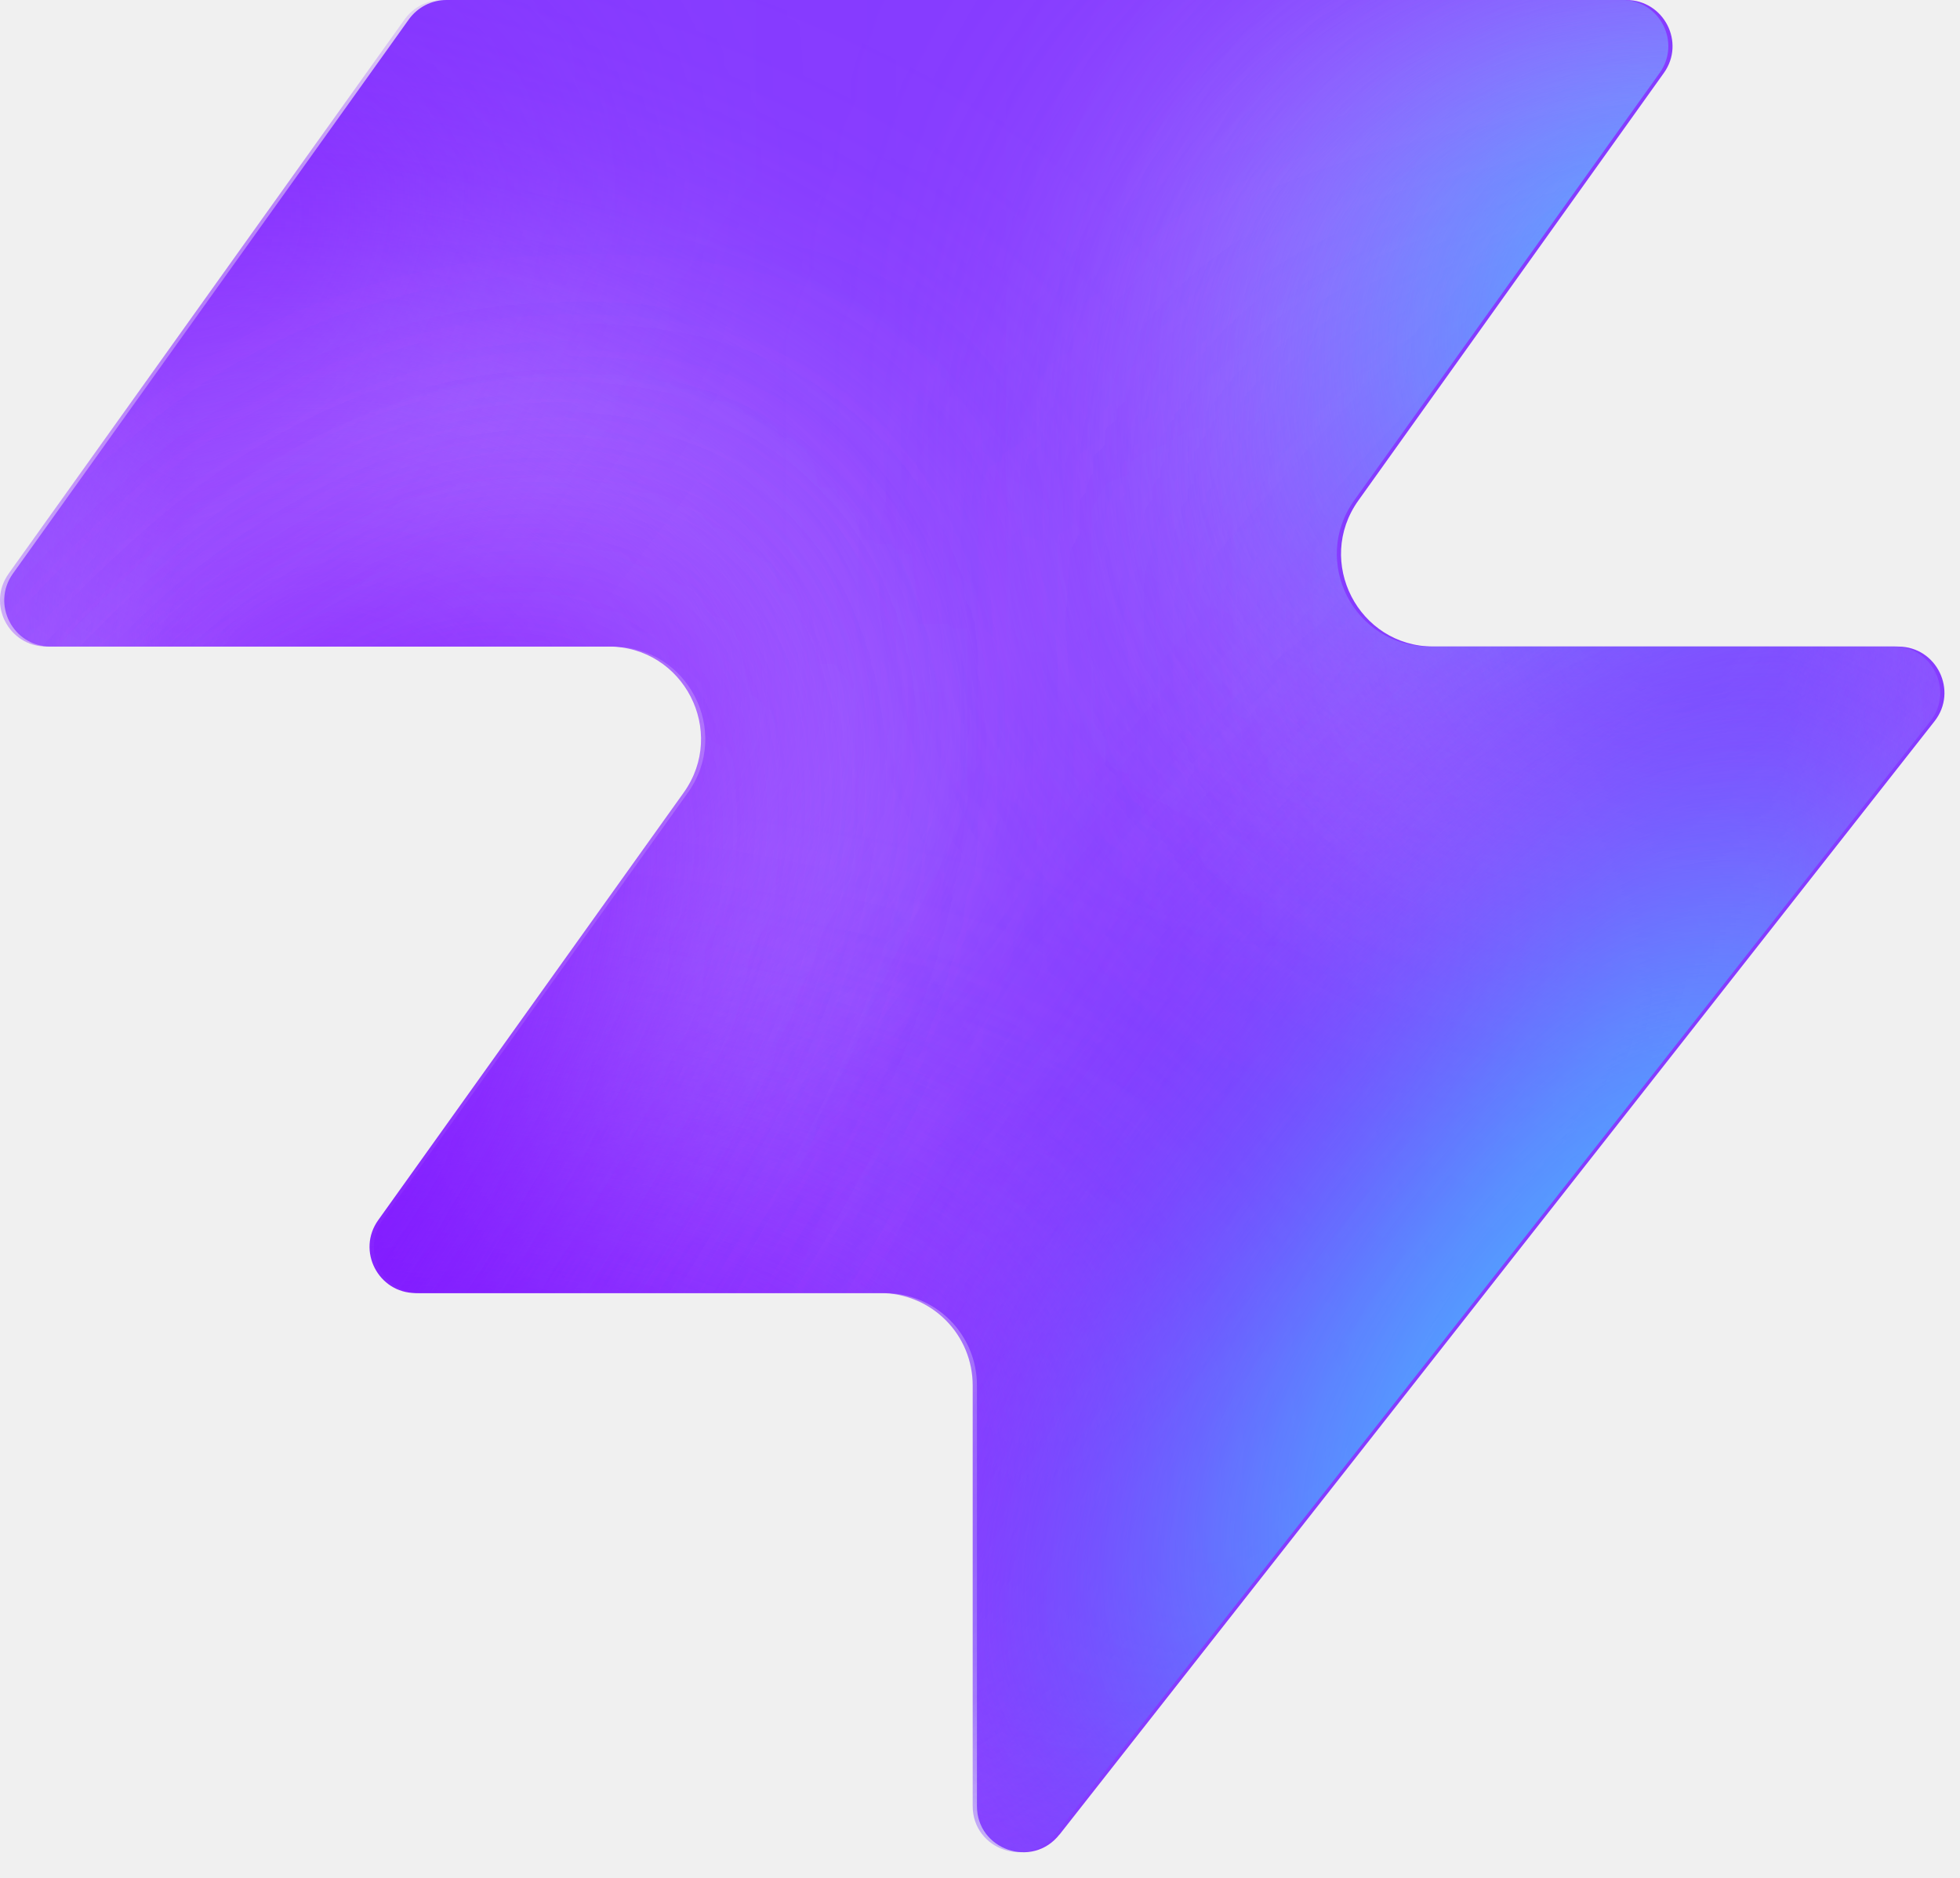
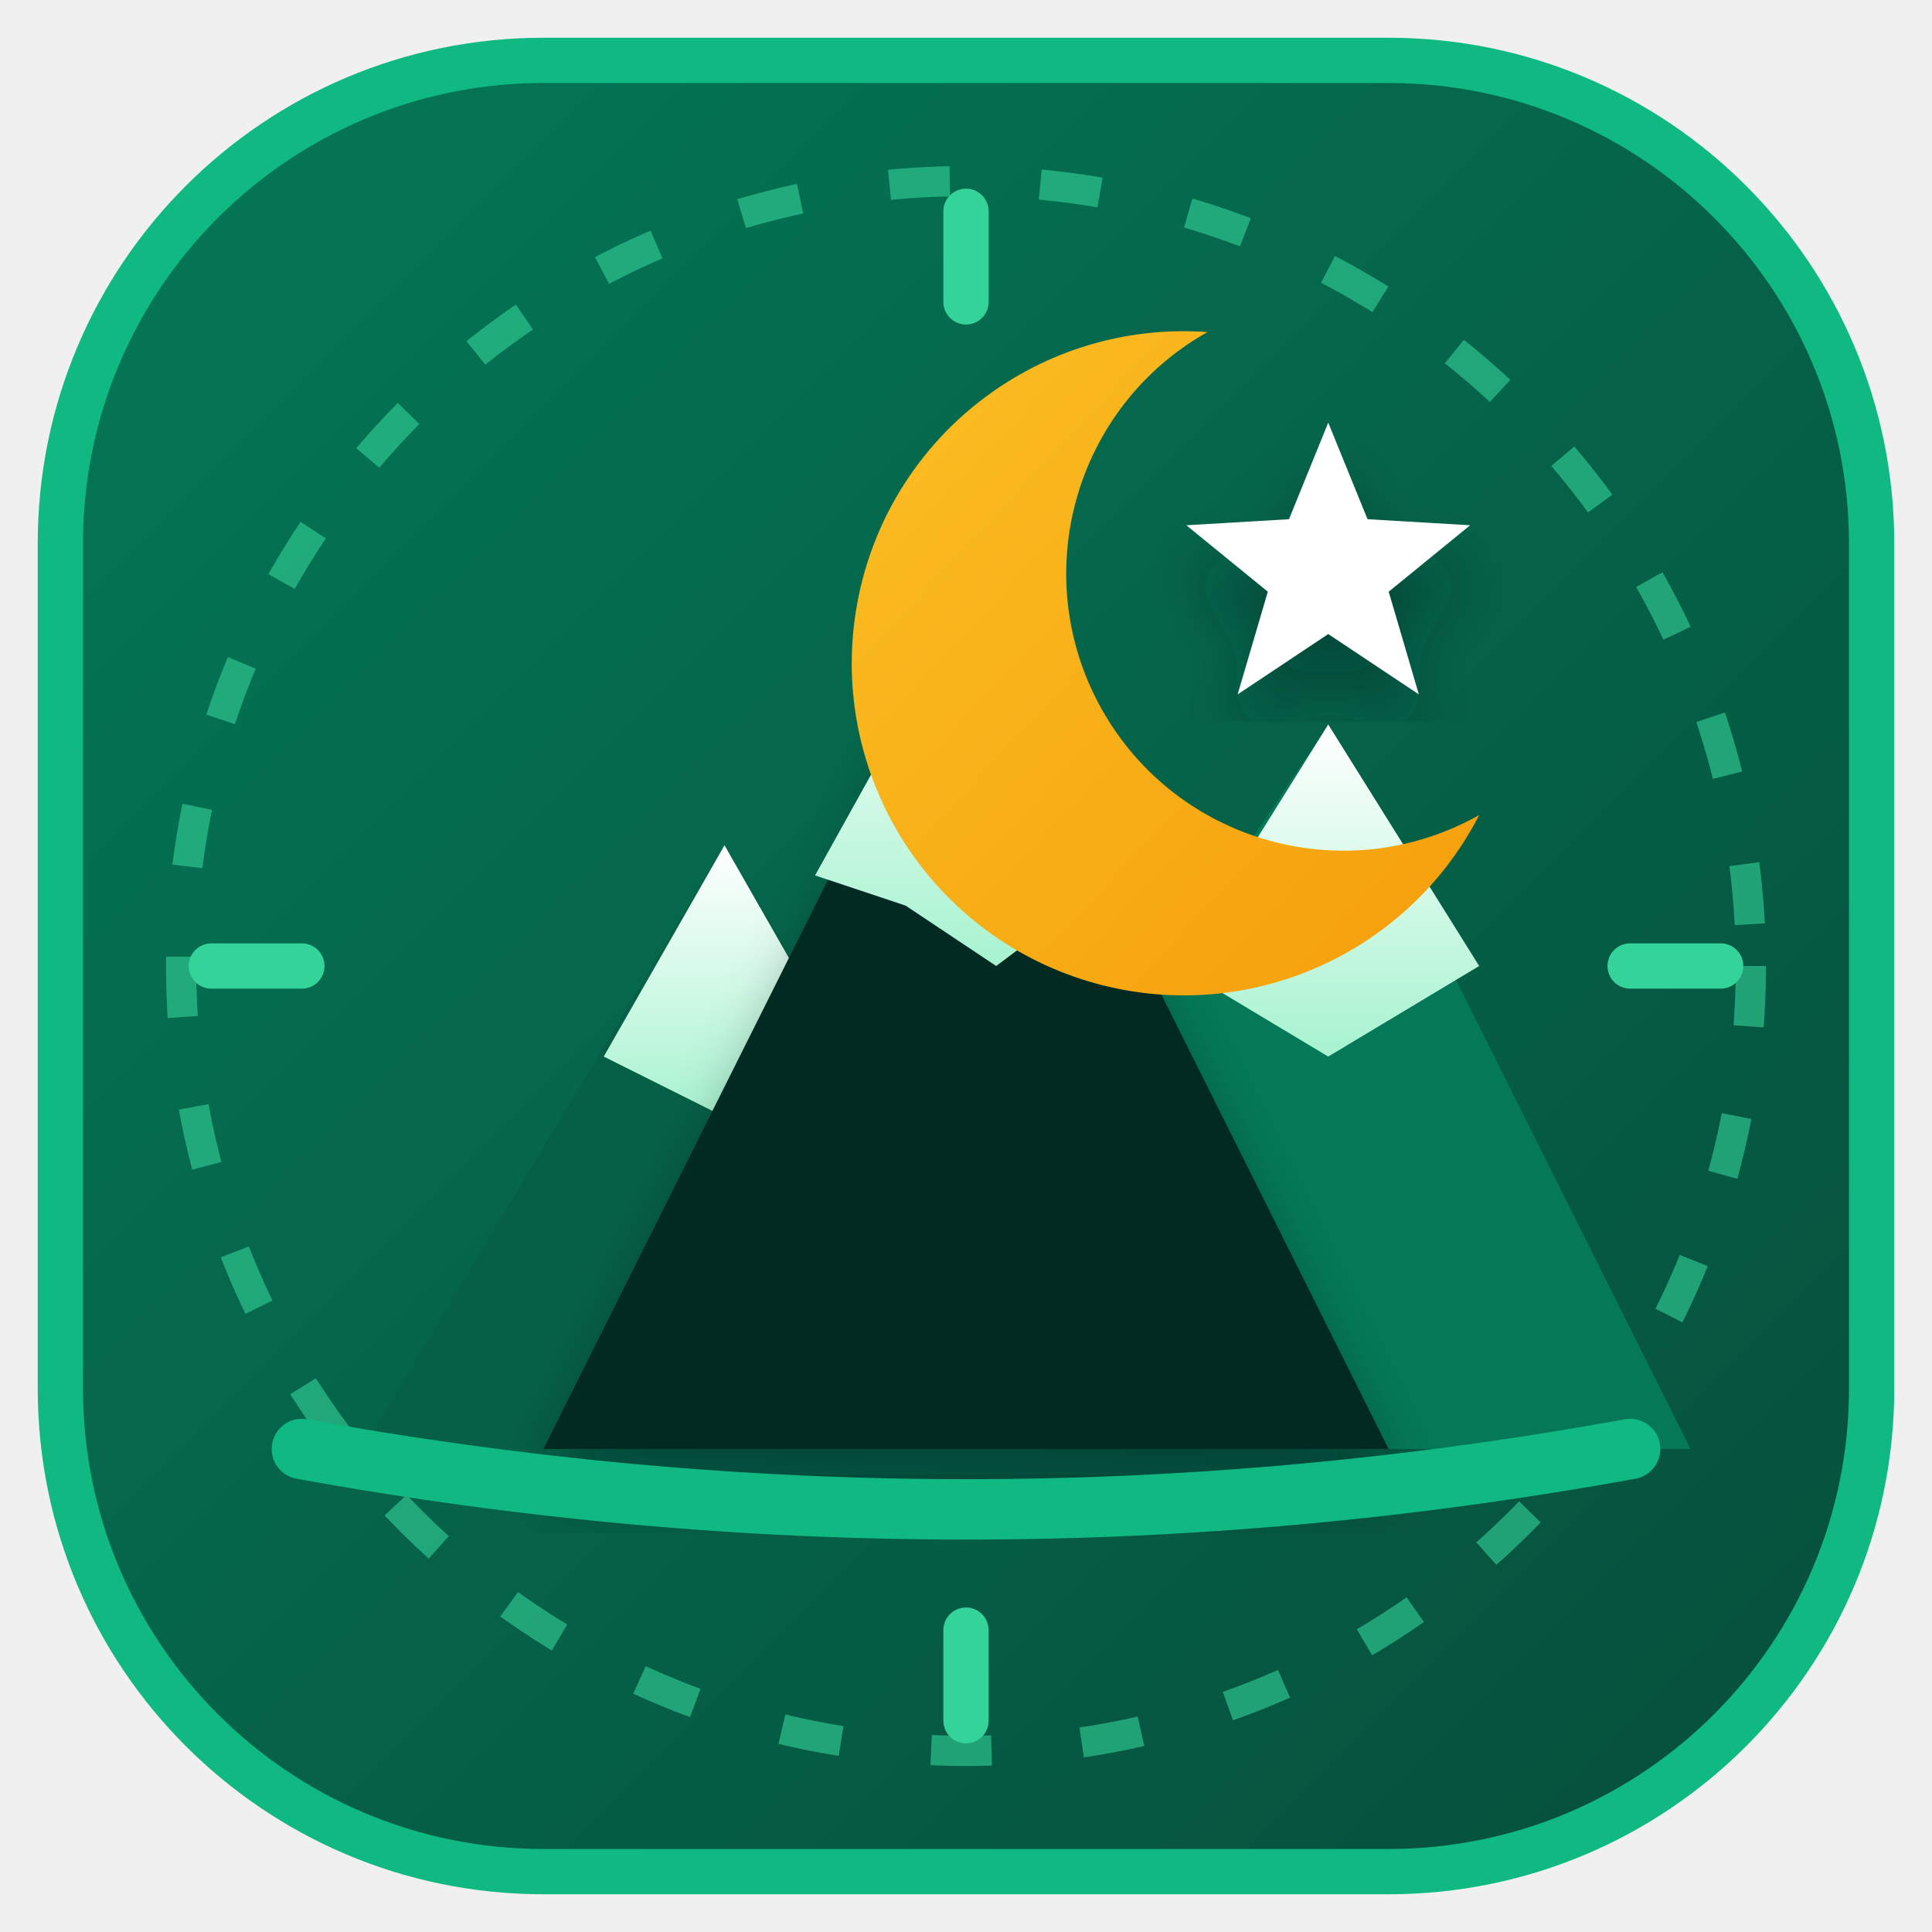
- <svg xmlns="http://www.w3.org/2000/svg" width="48" height="46" fill="none" viewBox="0 0 48 46">
-   <path fill="#863bff" d="M25.946 44.938c-.664.845-2.021.375-2.021-.698V33.937a2.26 2.26 0 0 0-2.262-2.262H10.287c-.92 0-1.456-1.04-.92-1.788l7.48-10.471c1.07-1.497 0-3.578-1.842-3.578H1.237c-.92 0-1.456-1.04-.92-1.788L10.013.474c.214-.297.556-.474.92-.474h28.894c.92 0 1.456 1.04.92 1.788l-7.48 10.471c-1.07 1.498 0 3.579 1.842 3.579h11.377c.943 0 1.473 1.088.89 1.83L25.947 44.94z" style="fill:#863bff;fill:color(display-p3 .525 .23 1);fill-opacity:1" />
-   <mask id="a" width="48" height="46" x="0" y="0" maskUnits="userSpaceOnUse" style="mask-type:alpha">
-     <path fill="#000" d="M25.842 44.938c-.664.844-2.021.375-2.021-.698V33.937a2.26 2.26 0 0 0-2.262-2.262H10.183c-.92 0-1.456-1.04-.92-1.788l7.48-10.471c1.07-1.498 0-3.579-1.842-3.579H1.133c-.92 0-1.456-1.04-.92-1.787L9.91.473c.214-.297.556-.474.92-.474h28.894c.92 0 1.456 1.04.92 1.788l-7.48 10.471c-1.07 1.498 0 3.578 1.842 3.578h11.377c.943 0 1.473 1.088.89 1.832L25.843 44.94z" style="fill:#000;fill-opacity:1" />
-   </mask>
-   <g mask="url(#a)">
-     <g filter="url(#b)">
-       <ellipse cx="5.508" cy="14.704" fill="#ede6ff" rx="5.508" ry="14.704" style="fill:#ede6ff;fill:color(display-p3 .927 .903 1);fill-opacity:1" transform="matrix(.00324 1 1 -.00324 -4.47 31.516)" />
-     </g>
-     <g filter="url(#c)">
-       <ellipse cx="10.399" cy="29.851" fill="#ede6ff" rx="10.399" ry="29.851" style="fill:#ede6ff;fill:color(display-p3 .927 .903 1);fill-opacity:1" transform="matrix(.00324 1 1 -.00324 -39.328 7.883)" />
-     </g>
-     <g filter="url(#d)">
-       <ellipse cx="5.508" cy="30.487" fill="#7e14ff" rx="5.508" ry="30.487" style="fill:#7e14ff;fill:color(display-p3 .492 .077 1);fill-opacity:1" transform="rotate(89.814 -25.913 -14.639)scale(1 -1)" />
-     </g>
-     <g filter="url(#e)">
-       <ellipse cx="5.508" cy="30.599" fill="#7e14ff" rx="5.508" ry="30.599" style="fill:#7e14ff;fill:color(display-p3 .492 .077 1);fill-opacity:1" transform="rotate(89.814 -32.644 -3.334)scale(1 -1)" />
-     </g>
-     <g filter="url(#f)">
-       <ellipse cx="5.508" cy="30.599" fill="#7e14ff" rx="5.508" ry="30.599" style="fill:#7e14ff;fill:color(display-p3 .492 .077 1);fill-opacity:1" transform="matrix(.00324 1 1 -.00324 -34.34 30.47)" />
-     </g>
-     <g filter="url(#g)">
-       <ellipse cx="14.072" cy="22.078" fill="#ede6ff" rx="14.072" ry="22.078" style="fill:#ede6ff;fill:color(display-p3 .927 .903 1);fill-opacity:1" transform="rotate(93.35 24.506 48.493)scale(-1 1)" />
-     </g>
-     <g filter="url(#h)">
-       <ellipse cx="3.47" cy="21.501" fill="#7e14ff" rx="3.47" ry="21.501" style="fill:#7e14ff;fill:color(display-p3 .492 .077 1);fill-opacity:1" transform="rotate(89.009 28.708 47.59)scale(-1 1)" />
-     </g>
-     <g filter="url(#i)">
-       <ellipse cx="3.47" cy="21.501" fill="#7e14ff" rx="3.47" ry="21.501" style="fill:#7e14ff;fill:color(display-p3 .492 .077 1);fill-opacity:1" transform="rotate(89.009 28.708 47.59)scale(-1 1)" />
-     </g>
-     <g filter="url(#j)">
-       <ellipse cx=".387" cy="8.972" fill="#7e14ff" rx="4.407" ry="29.108" style="fill:#7e14ff;fill:color(display-p3 .492 .077 1);fill-opacity:1" transform="rotate(39.51 .387 8.972)" />
-     </g>
-     <g filter="url(#k)">
-       <ellipse cx="47.523" cy="-6.092" fill="#7e14ff" rx="4.407" ry="29.108" style="fill:#7e14ff;fill:color(display-p3 .492 .077 1);fill-opacity:1" transform="rotate(37.892 47.523 -6.092)" />
-     </g>
-     <g filter="url(#l)">
-       <ellipse cx="41.412" cy="6.333" fill="#47bfff" rx="5.971" ry="9.665" style="fill:#47bfff;fill:color(display-p3 .28 .748 1);fill-opacity:1" transform="rotate(37.892 41.412 6.333)" />
-     </g>
-     <g filter="url(#m)">
-       <ellipse cx="-1.879" cy="38.332" fill="#7e14ff" rx="4.407" ry="29.108" style="fill:#7e14ff;fill:color(display-p3 .492 .077 1);fill-opacity:1" transform="rotate(37.892 -1.88 38.332)" />
-     </g>
-     <g filter="url(#n)">
-       <ellipse cx="-1.879" cy="38.332" fill="#7e14ff" rx="4.407" ry="29.108" style="fill:#7e14ff;fill:color(display-p3 .492 .077 1);fill-opacity:1" transform="rotate(37.892 -1.88 38.332)" />
-     </g>
-     <g filter="url(#o)">
-       <ellipse cx="35.651" cy="29.907" fill="#7e14ff" rx="4.407" ry="29.108" style="fill:#7e14ff;fill:color(display-p3 .492 .077 1);fill-opacity:1" transform="rotate(37.892 35.651 29.907)" />
-     </g>
-     <g filter="url(#p)">
-       <ellipse cx="38.418" cy="32.4" fill="#47bfff" rx="5.971" ry="15.297" style="fill:#47bfff;fill:color(display-p3 .28 .748 1);fill-opacity:1" transform="rotate(37.892 38.418 32.4)" />
-     </g>
-   </g>
+ <svg xmlns="http://www.w3.org/2000/svg" viewBox="0 0 64 64" width="64" height="64">
  <defs>
-     <filter id="b" width="60.045" height="41.654" x="-19.77" y="16.149" color-interpolation-filters="sRGB" filterUnits="userSpaceOnUse">
-       <feFlood flood-opacity="0" result="BackgroundImageFix" />
-       <feBlend in="SourceGraphic" in2="BackgroundImageFix" result="shape" />
-       <feGaussianBlur result="effect1_foregroundBlur_2002_17158" stdDeviation="7.659" />
-     </filter>
-     <filter id="c" width="90.34" height="51.437" x="-54.613" y="-7.533" color-interpolation-filters="sRGB" filterUnits="userSpaceOnUse">
-       <feFlood flood-opacity="0" result="BackgroundImageFix" />
-       <feBlend in="SourceGraphic" in2="BackgroundImageFix" result="shape" />
-       <feGaussianBlur result="effect1_foregroundBlur_2002_17158" stdDeviation="7.659" />
-     </filter>
-     <filter id="d" width="79.355" height="29.4" x="-49.64" y="2.03" color-interpolation-filters="sRGB" filterUnits="userSpaceOnUse">
-       <feFlood flood-opacity="0" result="BackgroundImageFix" />
-       <feBlend in="SourceGraphic" in2="BackgroundImageFix" result="shape" />
-       <feGaussianBlur result="effect1_foregroundBlur_2002_17158" stdDeviation="4.596" />
-     </filter>
-     <filter id="e" width="79.579" height="29.4" x="-45.045" y="20.029" color-interpolation-filters="sRGB" filterUnits="userSpaceOnUse">
-       <feFlood flood-opacity="0" result="BackgroundImageFix" />
-       <feBlend in="SourceGraphic" in2="BackgroundImageFix" result="shape" />
-       <feGaussianBlur result="effect1_foregroundBlur_2002_17158" stdDeviation="4.596" />
-     </filter>
-     <filter id="f" width="79.579" height="29.4" x="-43.513" y="21.178" color-interpolation-filters="sRGB" filterUnits="userSpaceOnUse">
-       <feFlood flood-opacity="0" result="BackgroundImageFix" />
-       <feBlend in="SourceGraphic" in2="BackgroundImageFix" result="shape" />
-       <feGaussianBlur result="effect1_foregroundBlur_2002_17158" stdDeviation="4.596" />
-     </filter>
-     <filter id="g" width="74.749" height="58.852" x="15.756" y="-17.901" color-interpolation-filters="sRGB" filterUnits="userSpaceOnUse">
-       <feFlood flood-opacity="0" result="BackgroundImageFix" />
-       <feBlend in="SourceGraphic" in2="BackgroundImageFix" result="shape" />
-       <feGaussianBlur result="effect1_foregroundBlur_2002_17158" stdDeviation="7.659" />
-     </filter>
-     <filter id="h" width="61.377" height="25.362" x="23.548" y="2.284" color-interpolation-filters="sRGB" filterUnits="userSpaceOnUse">
-       <feFlood flood-opacity="0" result="BackgroundImageFix" />
-       <feBlend in="SourceGraphic" in2="BackgroundImageFix" result="shape" />
-       <feGaussianBlur result="effect1_foregroundBlur_2002_17158" stdDeviation="4.596" />
-     </filter>
-     <filter id="i" width="61.377" height="25.362" x="23.548" y="2.284" color-interpolation-filters="sRGB" filterUnits="userSpaceOnUse">
-       <feFlood flood-opacity="0" result="BackgroundImageFix" />
-       <feBlend in="SourceGraphic" in2="BackgroundImageFix" result="shape" />
-       <feGaussianBlur result="effect1_foregroundBlur_2002_17158" stdDeviation="4.596" />
-     </filter>
-     <filter id="j" width="56.045" height="63.649" x="-27.636" y="-22.853" color-interpolation-filters="sRGB" filterUnits="userSpaceOnUse">
-       <feFlood flood-opacity="0" result="BackgroundImageFix" />
-       <feBlend in="SourceGraphic" in2="BackgroundImageFix" result="shape" />
-       <feGaussianBlur result="effect1_foregroundBlur_2002_17158" stdDeviation="4.596" />
-     </filter>
-     <filter id="k" width="54.814" height="64.646" x="20.116" y="-38.415" color-interpolation-filters="sRGB" filterUnits="userSpaceOnUse">
-       <feFlood flood-opacity="0" result="BackgroundImageFix" />
-       <feBlend in="SourceGraphic" in2="BackgroundImageFix" result="shape" />
-       <feGaussianBlur result="effect1_foregroundBlur_2002_17158" stdDeviation="4.596" />
-     </filter>
-     <filter id="l" width="33.541" height="35.313" x="24.641" y="-11.323" color-interpolation-filters="sRGB" filterUnits="userSpaceOnUse">
-       <feFlood flood-opacity="0" result="BackgroundImageFix" />
-       <feBlend in="SourceGraphic" in2="BackgroundImageFix" result="shape" />
-       <feGaussianBlur result="effect1_foregroundBlur_2002_17158" stdDeviation="4.596" />
-     </filter>
-     <filter id="m" width="54.814" height="64.646" x="-29.286" y="6.009" color-interpolation-filters="sRGB" filterUnits="userSpaceOnUse">
-       <feFlood flood-opacity="0" result="BackgroundImageFix" />
-       <feBlend in="SourceGraphic" in2="BackgroundImageFix" result="shape" />
-       <feGaussianBlur result="effect1_foregroundBlur_2002_17158" stdDeviation="4.596" />
-     </filter>
-     <filter id="n" width="54.814" height="64.646" x="-29.286" y="6.009" color-interpolation-filters="sRGB" filterUnits="userSpaceOnUse">
-       <feFlood flood-opacity="0" result="BackgroundImageFix" />
-       <feBlend in="SourceGraphic" in2="BackgroundImageFix" result="shape" />
-       <feGaussianBlur result="effect1_foregroundBlur_2002_17158" stdDeviation="4.596" />
-     </filter>
-     <filter id="o" width="54.814" height="64.646" x="8.244" y="-2.416" color-interpolation-filters="sRGB" filterUnits="userSpaceOnUse">
-       <feFlood flood-opacity="0" result="BackgroundImageFix" />
-       <feBlend in="SourceGraphic" in2="BackgroundImageFix" result="shape" />
-       <feGaussianBlur result="effect1_foregroundBlur_2002_17158" stdDeviation="4.596" />
-     </filter>
-     <filter id="p" width="39.409" height="43.623" x="18.713" y="10.588" color-interpolation-filters="sRGB" filterUnits="userSpaceOnUse">
-       <feFlood flood-opacity="0" result="BackgroundImageFix" />
-       <feBlend in="SourceGraphic" in2="BackgroundImageFix" result="shape" />
-       <feGaussianBlur result="effect1_foregroundBlur_2002_17158" stdDeviation="4.596" />
+     <linearGradient id="crestGrad" x1="0%" y1="0%" x2="100%" y2="100%">
+       <stop offset="0%" stop-color="#047857" />
+       <stop offset="100%" stop-color="#064e3b" />
+     </linearGradient>
+     <linearGradient id="peakGrad" x1="0%" y1="0%" x2="0%" y2="100%">
+       <stop offset="0%" stop-color="#ffffff" />
+       <stop offset="100%" stop-color="#a7f3d0" />
+     </linearGradient>
+     <linearGradient id="goldAccent" x1="0%" y1="0%" x2="100%" y2="100%">
+       <stop offset="0%" stop-color="#fbbf24" />
+       <stop offset="100%" stop-color="#f59e0b" />
+     </linearGradient>
+     <filter id="shadow" x="-10%" y="-10%" width="120%" height="120%">
+       <feDropShadow dx="0" dy="1.5" stdDeviation="1" flood-color="#022c22" flood-opacity="0.4" />
    </filter>
  </defs>
+   <rect x="2" y="2" width="60" height="60" rx="16" fill="url(#crestGrad)" stroke="#10b981" stroke-width="1.5" />
+   <circle cx="32" cy="32" r="26" fill="none" stroke="#34d399" stroke-width="1" stroke-dasharray="2,3" opacity="0.6" />
+   <line x1="32" y1="7" x2="32" y2="10" stroke="#34d399" stroke-width="1.5" stroke-linecap="round" />
+   <line x1="32" y1="54" x2="32" y2="57" stroke="#34d399" stroke-width="1.5" stroke-linecap="round" />
+   <line x1="7" y1="32" x2="10" y2="32" stroke="#34d399" stroke-width="1.5" stroke-linecap="round" />
+   <line x1="54" y1="32" x2="57" y2="32" stroke="#34d399" stroke-width="1.5" stroke-linecap="round" />
+   <polygon points="12,48 24,28 36,48" fill="#065f46" opacity="0.8" />
+   <polygon points="24,28 28,35 24,37 20,35" fill="url(#peakGrad)" />
+   <polygon points="28,48 44,24 56,48" fill="#047857" />
+   <polygon points="44,24 49,32 44,35 39,32" fill="url(#peakGrad)" />
+   <polygon points="18,48 32,20 46,48" fill="#022c22" filter="url(#shadow)" />
+   <polygon points="32,20 37,29 33,32 30,30 27,29" fill="url(#peakGrad)" />
+   <path d="M 40,11 A 11,11 0 1 0 49,27 A 9,9 0 1 1 40,11 Z" fill="url(#goldAccent)" />
+   <polygon points="44,14 45.3,17.2 48.7,17.4 46,19.6 47,23 44,21 41,23 42,19.6 39.3,17.4 42.7,17.2" fill="#ffffff" filter="url(#shadow)" />
+   <path d="M 10,48 Q 32,52 54,48" fill="none" stroke="#10b981" stroke-width="2" stroke-linecap="round" />
</svg>
